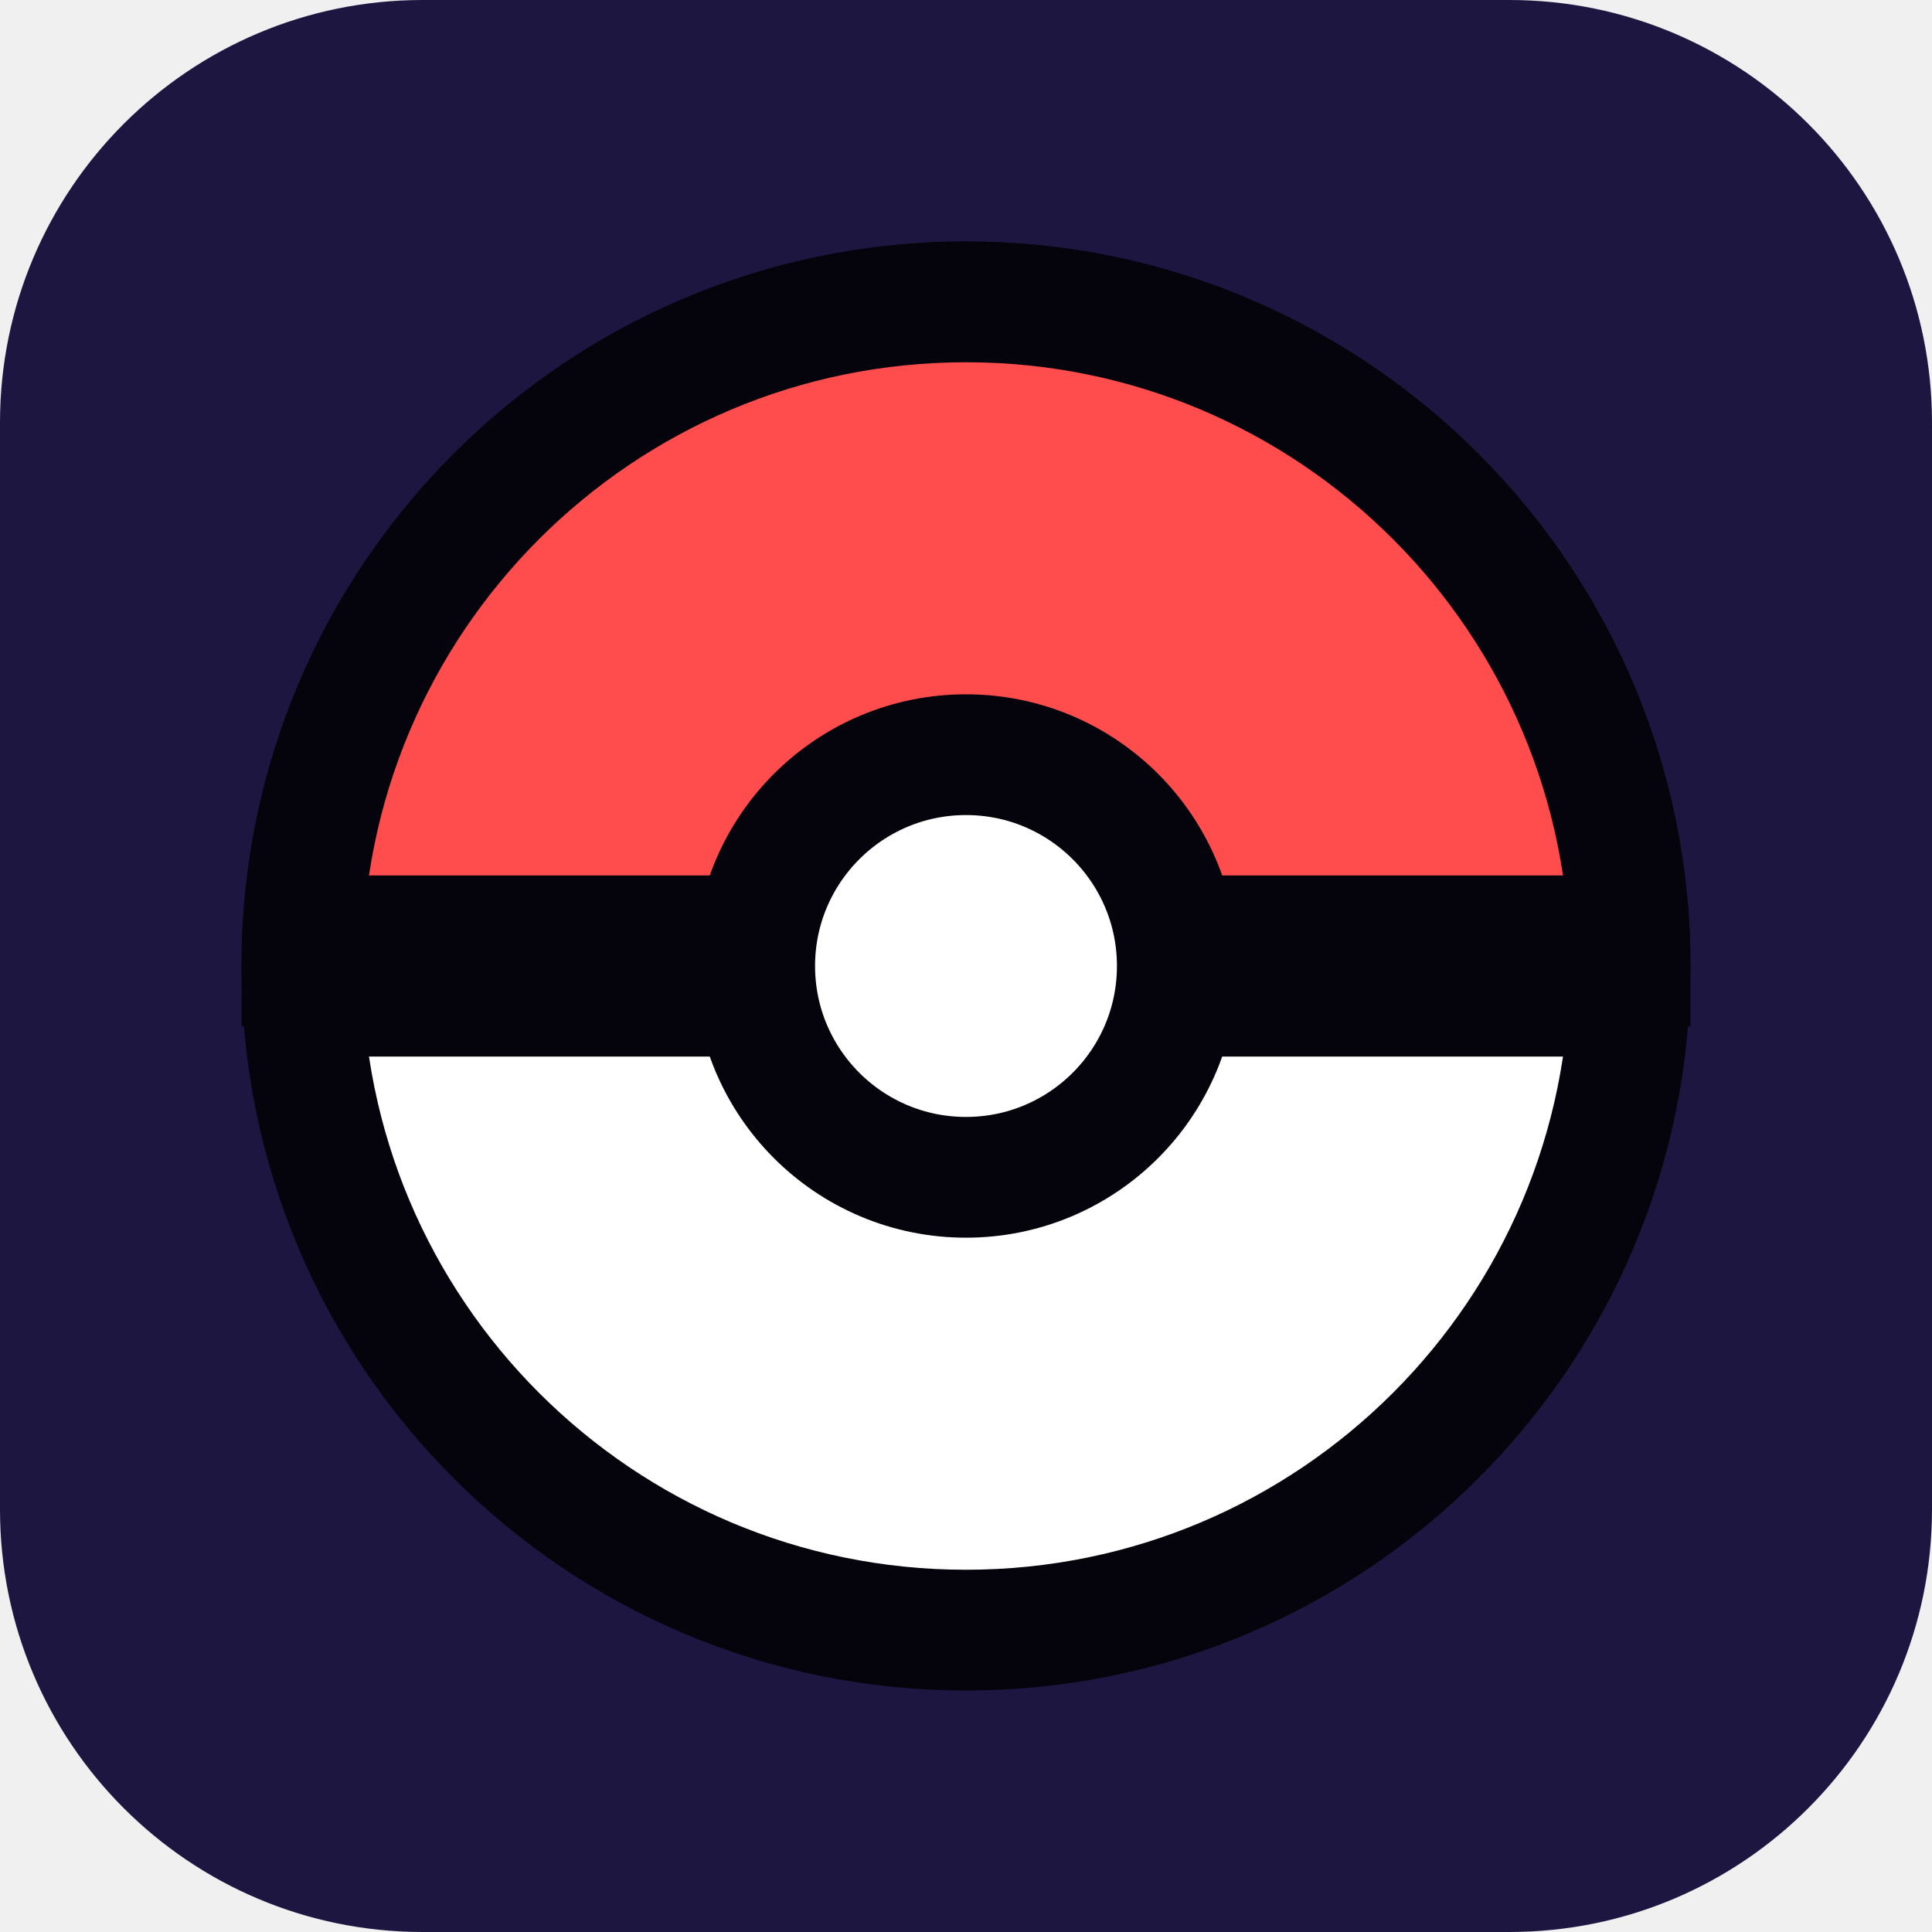
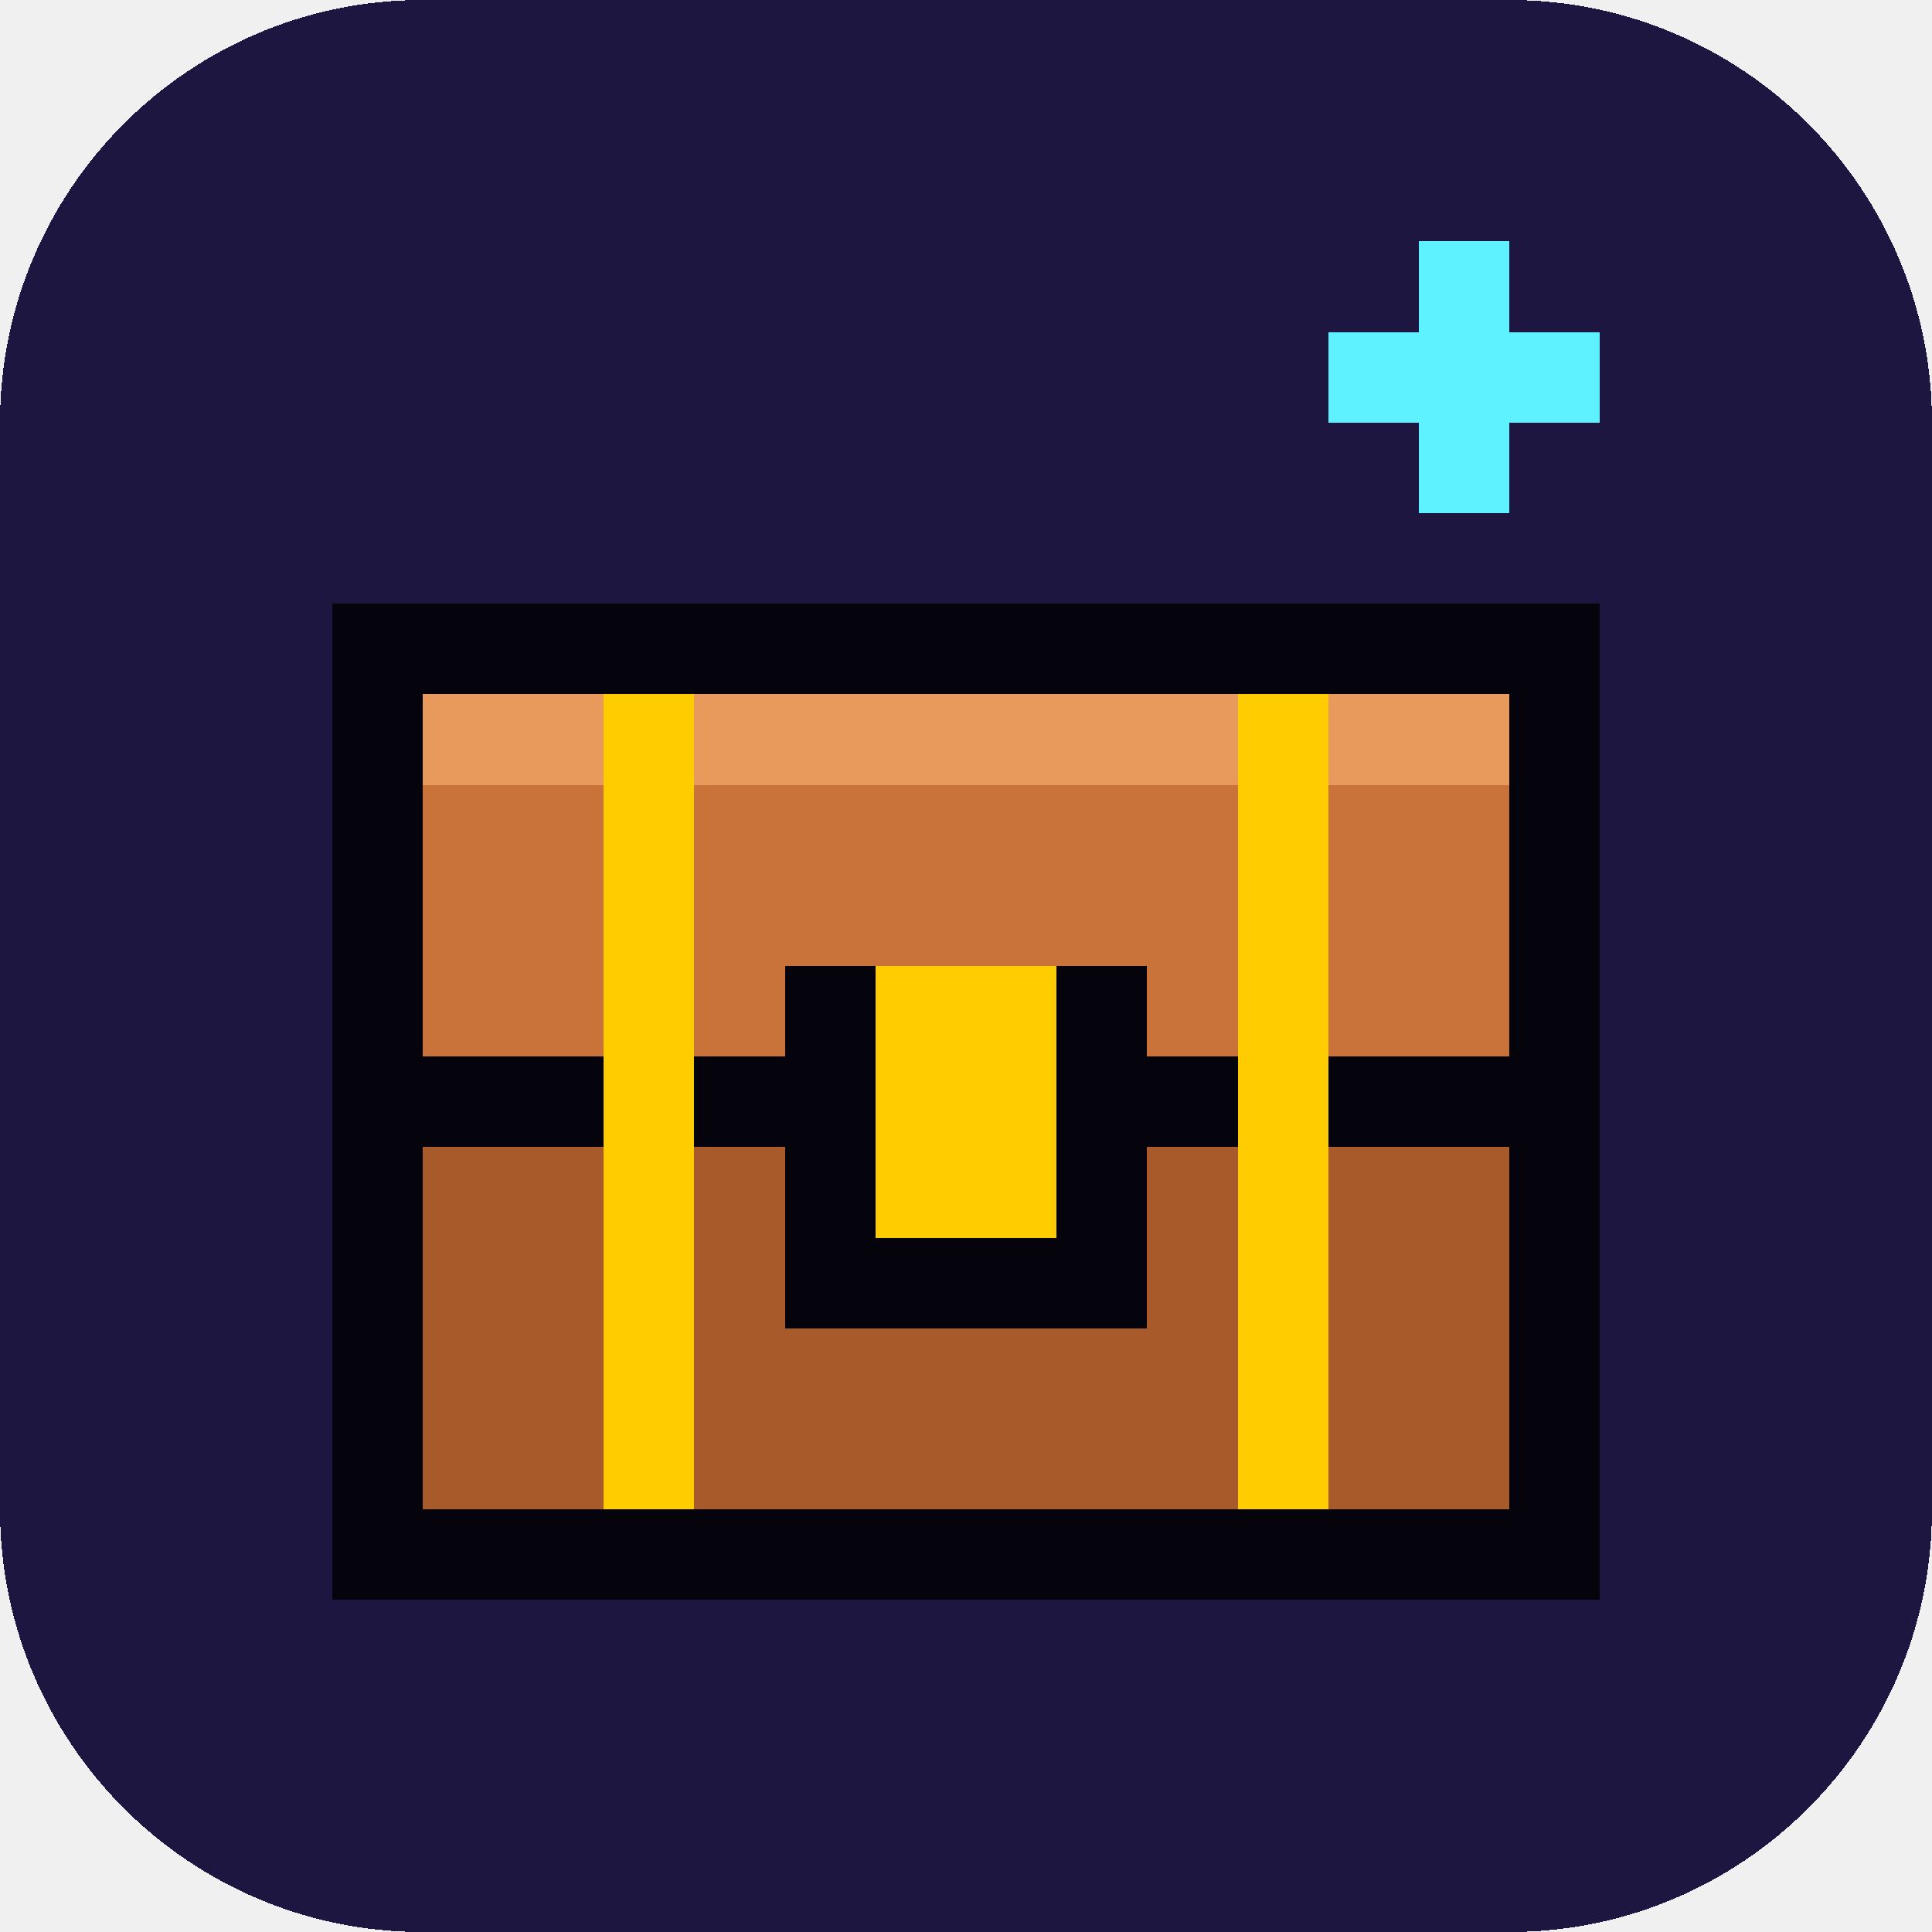
- <svg xmlns="http://www.w3.org/2000/svg" viewBox="0 0 64 64">
+ <svg xmlns="http://www.w3.org/2000/svg" viewBox="0 0 64 64" shape-rendering="crispEdges">
  <rect width="64" height="64" rx="14" fill="#1d1640" />
-   <circle cx="32" cy="32" r="22" fill="#fff" stroke="#05030c" stroke-width="4" />
-   <path d="M10 32a22 22 0 0 1 44 0z" fill="#ff4d4d" stroke="#05030c" stroke-width="4" />
-   <rect x="10" y="29" width="44" height="6" fill="#05030c" />
-   <circle cx="32" cy="32" r="7" fill="#fff" stroke="#05030c" stroke-width="4" />
+   <g transform="translate(8 8) scale(3)">
+     <rect x="1" y="4" width="14" height="11" fill="#05030c" />
+     <rect x="2" y="5" width="12" height="4" fill="#c9733a" />
+     <rect x="2" y="5" width="12" height="1" fill="#e89a5c" />
+     <rect x="2" y="10" width="12" height="4" fill="#a85a2a" />
+     <rect x="4" y="5" width="1" height="9" fill="#ffcc00" />
+     <rect x="11" y="5" width="1" height="9" fill="#ffcc00" />
+     <rect x="6" y="8" width="4" height="4" fill="#05030c" />
+     <rect x="7" y="8" width="2" height="3" fill="#ffcc00" />
+     <rect x="13" y="0" width="1" height="3" fill="#5ef1ff" />
+     <rect x="12" y="1" width="3" height="1" fill="#5ef1ff" />
+   </g>
</svg>
